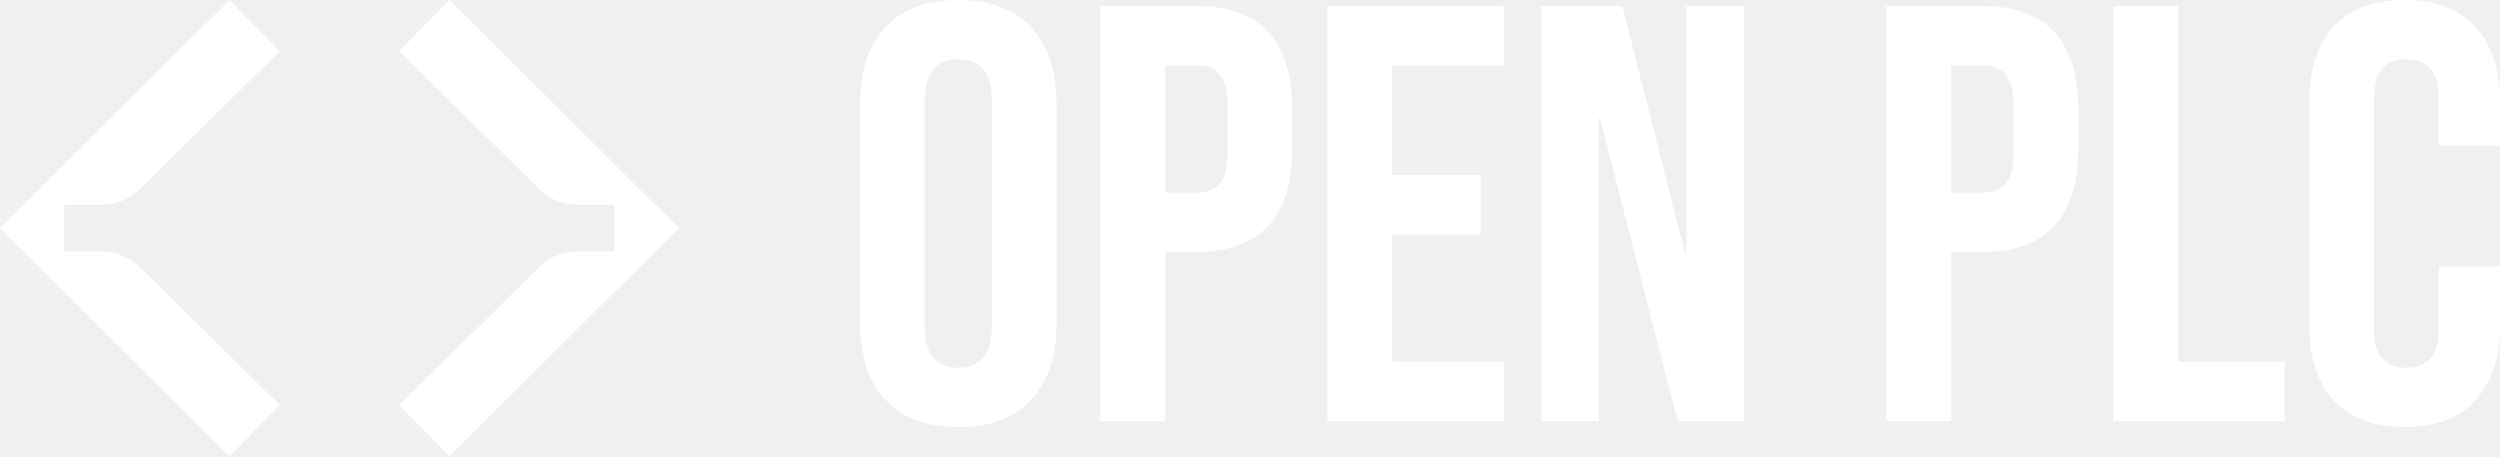
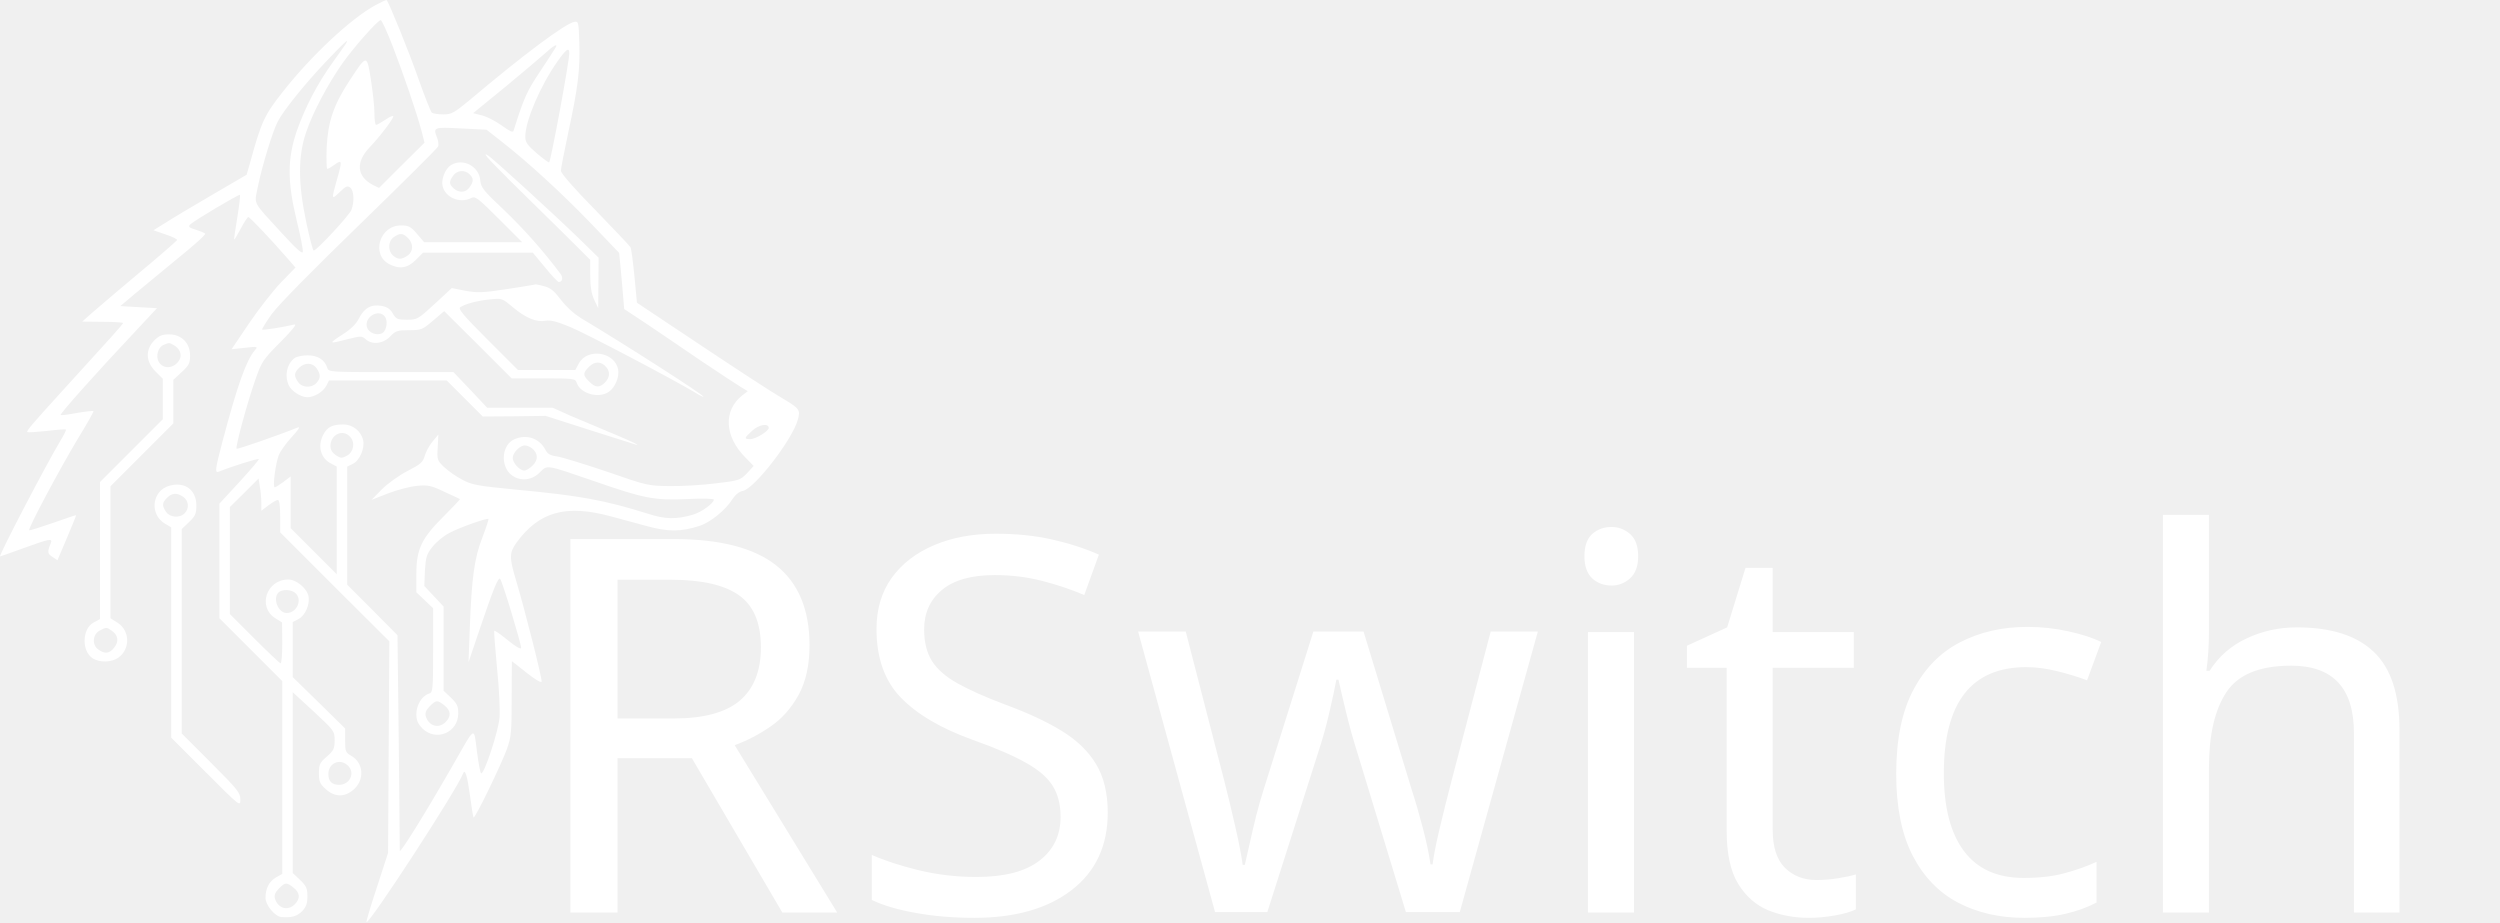
- <svg xmlns="http://www.w3.org/2000/svg" width="274" height="50" viewBox="0 0 274 50" fill="none">
-   <path d="M25.141 0L0 25L25.141 50L30.672 44.388L15.332 29.28C14.206 28.171 12.698 27.551 11.129 27.551H7.039V22.449H11.129C12.698 22.449 14.206 21.829 15.332 20.72L30.672 5.612L25.141 0Z" fill="white" />
-   <path d="M49.276 0L74.416 25L49.276 50L43.745 44.388L59.085 29.28C60.211 28.171 61.718 27.551 63.287 27.551H67.377V22.449H63.287C61.718 22.449 60.211 21.829 59.085 20.72L43.745 5.612L49.276 0Z" fill="white" />
-   <path d="M263.552 46.8C260.155 46.8 257.554 45.825 255.748 43.875C253.985 41.925 253.104 39.173 253.104 35.62V11.18C253.104 7.627 253.985 4.875 255.748 2.925C257.554 0.975 260.155 -0 263.552 -0C266.948 -0 269.528 0.975 271.291 2.925C273.097 4.875 274 7.627 274 11.18V15.99H267.292V10.725C267.292 7.908 266.11 6.5 263.745 6.5C261.381 6.5 260.198 7.908 260.198 10.725V36.14C260.198 38.913 261.381 40.3 263.745 40.3C266.11 40.3 267.292 38.913 267.292 36.14V29.185H274V35.62C274 39.173 273.097 41.925 271.291 43.875C269.528 45.825 266.948 46.8 263.552 46.8Z" fill="white" />
-   <path d="M231.637 0.65H238.732V39.65H250.405V46.15H231.637V0.65Z" fill="white" />
-   <path d="M206.759 0.65H217.207C220.733 0.65 223.377 1.603 225.14 3.51C226.903 5.417 227.784 8.212 227.784 11.895V16.38C227.784 20.063 226.903 22.858 225.14 24.765C223.377 26.672 220.733 27.625 217.207 27.625H213.854V46.15H206.759V0.65ZM217.207 21.125C218.368 21.125 219.228 20.8 219.787 20.15C220.389 19.5 220.69 18.395 220.69 16.835V11.44C220.69 9.88 220.389 8.775 219.787 8.125C219.228 7.475 218.368 7.15 217.207 7.15H213.854V21.125H217.207Z" fill="white" />
-   <path d="M168.907 0.65H177.807L184.708 27.885H184.837V0.65H191.157V46.15H183.869L175.356 12.935H175.227V46.15H168.907V0.65Z" fill="white" />
-   <path d="M145.477 0.65H164.826V7.15H152.572V19.175H162.31V25.675H152.572V39.65H164.826V46.15H145.477V0.65Z" fill="white" />
-   <path d="M120.599 0.65H131.047C134.573 0.65 137.217 1.603 138.98 3.51C140.743 5.417 141.624 8.212 141.624 11.895V16.38C141.624 20.063 140.743 22.858 138.98 24.765C137.217 26.672 134.573 27.625 131.047 27.625H127.694V46.15H120.599V0.65ZM131.047 21.125C132.208 21.125 133.068 20.8 133.627 20.15C134.229 19.5 134.53 18.395 134.53 16.835V11.44C134.53 9.88 134.229 8.775 133.627 8.125C133.068 7.475 132.208 7.15 131.047 7.15H127.694V21.125H131.047Z" fill="white" />
-   <path d="M105.031 46.8C101.548 46.8 98.883 45.803 97.034 43.81C95.185 41.817 94.26 39 94.26 35.36V11.44C94.26 7.8 95.185 4.983 97.034 2.99C98.883 0.997 101.548 0 105.031 0C108.514 0 111.179 0.997 113.028 2.99C114.877 4.983 115.802 7.8 115.802 11.44V35.36C115.802 39 114.877 41.817 113.028 43.81C111.179 45.803 108.514 46.8 105.031 46.8ZM105.031 40.3C107.482 40.3 108.707 38.805 108.707 35.815V10.985C108.707 7.995 107.482 6.5 105.031 6.5C102.58 6.5 101.355 7.995 101.355 10.985V35.815C101.355 38.805 102.58 40.3 105.031 40.3Z" fill="white" />
+ <svg xmlns="http://www.w3.org/2000/svg" width="673.491" height="248.409" viewBox="0 0 178.194 65.725">
+   <g fill="#fff">
+     <path d="M26.749.374c-1.747.956-4.554 3.584-6.555 6.123-1.36 1.717-1.568 2.18-2.375 5.122l-.24.836-2.508 1.463c-1.373.807-2.867 1.688-3.315 1.986l-.821.508.866.299c.478.15.85.343.82.403-.03.06-1.253 1.135-2.731 2.36a294.308 294.308 0 00-3.36 2.852l-.672.597 1.463.015c.792 0 1.449.045 1.449.09 0 .074-.926 1.105-4.331 4.838-2.12 2.33-2.568 2.852-2.494 2.927.03.045.657 0 1.389-.075.717-.09 1.329-.134 1.359-.104.045.03-.135.388-.373.776-1.001 1.658-4.45 8.273-4.316 8.273.03 0 .776-.269 1.687-.597 1.852-.672 2.076-.717 1.927-.344-.254.613-.24.747.12.971l.358.239.672-1.583c.373-.881.672-1.613.657-1.628-.015-.015-.762.24-1.658.553-.896.313-1.658.552-1.687.523-.105-.105 2.18-4.376 3.434-6.467.672-1.09 1.18-2 1.15-2.03-.03-.03-.567.03-1.18.134-.612.12-1.135.18-1.164.15-.075-.075 2.508-2.972 5.405-6.049l1.464-1.568-1.314-.074-1.3-.075.97-.821c.539-.448 1.928-1.598 3.077-2.539 1.165-.94 2.076-1.747 2-1.807-.06-.06-.357-.179-.685-.284-.478-.149-.538-.209-.374-.373.299-.284 3.465-2.165 3.54-2.105.03.044-.045.731-.18 1.553-.134.82-.24 1.538-.24 1.612.016.075.21-.254.464-.731.24-.463.493-.852.553-.852.104 0 1.568 1.539 2.867 3.032l.493.567-1.046 1.076c-.567.597-1.583 1.896-2.27 2.911l-1.24 1.837.957-.104c.91-.105.94-.09.702.179-.613.717-1.24 2.479-2.3 6.48-.538 2.047-.568 2.286-.254 2.166.836-.343 2.778-.955 2.837-.896.045.03-.582.762-1.374 1.628L15.639 35.9v8.168l2.24 2.24 2.24 2.24v13.739l-.448.254c-.493.284-.747.791-.747 1.463 0 .508.672 1.314 1.12 1.36.747.059 1.105-.046 1.479-.404.298-.314.388-.538.388-1.075 0-.568-.075-.732-.523-1.165l-.522-.493V49.34l1.493 1.374c1.463 1.359 1.493 1.403 1.493 2.06 0 .583-.075.732-.552 1.15-.508.433-.568.568-.568 1.195 0 .597.075.762.493 1.135.627.567 1.329.582 1.956.045.822-.687.747-1.912-.134-2.42-.418-.238-.448-.313-.448-1.104v-.852l-1.867-1.836-1.866-1.822v-3.927l.403-.21c.493-.254.836-1.06.717-1.642-.12-.568-.882-1.18-1.434-1.18-1.568 0-2.21 1.956-.926 2.762l.478.3.015 1.448c0 .806-.045 1.463-.12 1.463-.06 0-.896-.791-1.866-1.762l-1.747-1.747v-7.631l1.03-1.015 1.015-1.016.09.582c.06.314.105.822.105 1.15v.568l.507-.389c.284-.209.583-.388.672-.388.105 0 .165.433.165 1.165v1.15l3.882 3.883 3.898 3.882-.045 7.541-.045 7.542-.791 2.434c-.448 1.344-.777 2.464-.747 2.494.18.194 6.51-9.528 6.884-10.588.135-.373.299.134.493 1.568.105.821.224 1.538.254 1.568.104.104 1.956-3.733 2.374-4.868.314-.881.344-1.225.344-3.629 0-1.449.015-2.643.015-2.643.015 0 .478.373 1.045.821.627.493 1.045.747 1.075.627.045-.209-1.24-5.286-1.837-7.257-.477-1.583-.463-1.927.045-2.643 1.613-2.21 3.524-2.748 6.75-1.867.612.164 1.762.478 2.539.687 1.538.418 2.404.418 3.763-.015.776-.254 1.88-1.15 2.344-1.912.21-.313.478-.537.747-.582.836-.18 3.524-3.659 3.912-5.077.195-.717.135-.792-1.254-1.613-.597-.343-3.136-2.001-5.645-3.674l-4.57-3.046-.178-1.881c-.105-1.046-.224-1.987-.284-2.076-.06-.105-1.195-1.3-2.524-2.673-1.478-1.494-2.434-2.599-2.434-2.778 0-.164.239-1.374.523-2.718.687-3.165.85-4.48.79-6.376-.044-1.479-.06-1.568-.342-1.523-.642.104-3.644 2.344-7.482 5.585-1.105.91-1.284 1.015-1.867 1.015-.358 0-.731-.06-.82-.12-.076-.059-.51-1.15-.957-2.418-.657-1.882-2.09-5.421-2.27-5.615-.03-.015-.388.149-.806.373zm1.255 2.957c.776 2.016 1.672 4.629 2.045 6.018l.21.821-1.628 1.613-1.613 1.613-.433-.21c-1.165-.612-1.254-1.627-.224-2.702.717-.747 1.672-2.001 1.672-2.195 0-.075-.253.03-.552.238-.314.21-.612.374-.672.374-.075 0-.12-.374-.12-.836 0-.463-.12-1.539-.253-2.39-.284-1.822-.284-1.822-1.524.075-1.12 1.702-1.538 2.912-1.627 4.749-.03.85-.015 1.538.045 1.538s.298-.135.537-.314c.523-.373.538-.269.134 1.135-.388 1.374-.388 1.419.224.821.434-.418.553-.462.747-.298.254.209.299.985.075 1.583-.15.388-2.48 2.897-2.688 2.897-.06 0-.3-.926-.538-2.061-.582-2.778-.582-4.66 0-6.377.478-1.418 1.568-3.464 2.599-4.927.79-1.12 2.508-3.062 2.717-3.062.075 0 .463.851.867 1.897zm-3.345-.224c-.075.104-.478.702-.926 1.314a19.505 19.505 0 00-2.584 4.928c-.672 1.986-.672 3.599 0 6.376.27 1.09.463 2.09.433 2.225-.03.18-.463-.209-1.463-1.299-2.21-2.419-2.001-2-1.717-3.45.283-1.373 1.03-3.837 1.388-4.524.404-.792 1.897-2.643 3.39-4.226 1.36-1.434 1.732-1.777 1.479-1.344zm14.933.298c-.06.105-.553.881-1.105 1.703-.926 1.389-1.135 1.837-1.882 4.211-.045.15-.284.03-.821-.358-.433-.314-1.06-.643-1.42-.732l-.641-.164 2.27-1.852c1.24-1.03 2.538-2.12 2.867-2.42.597-.552.94-.731.732-.388zm.985.374c0 .627-1.3 7.616-1.433 7.795-.03.03-.418-.254-.881-.642-.687-.598-.822-.792-.822-1.195 0-1.12 1.076-3.629 2.285-5.346.627-.896.85-1.045.85-.612zm-4.853 6.287c1.792 1.388 4.36 3.733 6.42 5.883l1.987 2.076.09.926c.045.508.134 1.404.18 2l.089 1.076 1.672 1.105c.91.627 2.658 1.792 3.868 2.628 1.225.822 2.45 1.628 2.748 1.807l.522.314-.373.284c-1.39 1.09-1.3 2.941.21 4.45l.582.597-.478.523c-.478.493-.568.522-2.21.717-.941.119-2.42.209-3.286.194-1.538-.015-1.627-.03-4.45-1.016-1.598-.537-3.196-1.03-3.554-1.09-.538-.075-.717-.18-.881-.508-.433-.806-1.344-1.105-2.21-.716-.836.373-1 1.732-.314 2.434.598.582 1.523.552 2.136-.075.567-.553.373-.582 3.897.627 3.57 1.24 4.27 1.374 6.616 1.27 1.105-.06 1.896-.03 1.896.044 0 .254-.896.896-1.463 1.06-1.21.359-2.001.344-3.24-.06-3.107-.97-4.794-1.283-9.394-1.716-2.792-.27-3.166-.344-3.852-.717a6.675 6.675 0 01-1.285-.896c-.478-.463-.507-.523-.448-1.39l.045-.925-.418.508c-.224.269-.478.732-.553 1.015-.12.448-.298.598-1.224 1.075-.612.314-1.42.896-1.837 1.315l-.732.746 1.18-.463c.657-.254 1.583-.492 2.06-.537.777-.075 1-.03 1.942.418.598.269 1.09.508 1.12.522.03.015-.478.553-1.135 1.21-1.598 1.583-1.97 2.36-1.97 4.107v1.329l.596.567.598.568v3.001c0 2.853-.015 3.002-.3 3.091-.492.15-.895.807-.895 1.449 0 .448.105.687.433 1.03.97.956 2.554.299 2.554-1.075 0-.523-.09-.702-.523-1.12l-.523-.493v-6.003l-.687-.732-.686-.731.044-1.105c.06-.956.12-1.165.538-1.688.254-.328.79-.776 1.195-.985.716-.389 2.717-1.09 2.792-1 .03.029-.164.626-.433 1.328-.567 1.449-.762 2.838-.896 6.496l-.09 2.39.732-2.166c1.046-3.091 1.389-3.927 1.523-3.778.15.15 1.494 4.6 1.494 4.913 0 .134-.36-.06-.926-.523-.508-.418-.956-.731-.986-.687-.03.03.06 1.225.194 2.644.15 1.418.224 3.016.18 3.554-.09 1-1.105 4.077-1.315 3.957-.06-.045-.194-.747-.298-1.583-.224-1.777-.09-1.837-1.658.911-2.03 3.54-3.867 6.496-3.838 6.182 0-.074-.03-3.554-.074-7.75l-.09-7.6-1.792-1.808-1.792-1.792v-8.422l.403-.194c.493-.24.866-1.135.732-1.688a1.455 1.455 0 00-1.434-1.12c-.776 0-1.134.194-1.418.747-.403.791-.18 1.658.552 2.03l.418.225v7.676l-1.642-1.643-1.643-1.643v-3.688l-.508.388c-.283.209-.567.388-.627.388-.164 0 .06-1.732.299-2.314.12-.284.538-.867.94-1.3.434-.463.598-.716.419-.657-1.523.613-4.316 1.568-4.376 1.524-.104-.105.777-3.346 1.344-4.943.448-1.27.538-1.419 1.777-2.658.882-.896 1.21-1.3.986-1.255-.747.18-2.225.418-2.285.359-.03-.03.27-.523.672-1.09.463-.643 2.793-3.017 6.272-6.392 3.047-2.957 5.57-5.466 5.6-5.57.045-.105.015-.373-.06-.582-.313-.792-.298-.807 1.688-.702l1.822.09zm19.07 20.413c.045.224-.926.822-1.314.822-.463 0-.448-.075.134-.598.463-.433 1.135-.552 1.18-.224zm-29.837.657c.374.404.254 1.076-.224 1.344-.358.194-.433.194-.791-.03-.254-.179-.388-.388-.388-.657 0-.82.88-1.24 1.403-.657zm12.947.807c.448.343.478.821.075 1.224-.21.21-.478.374-.612.374-.314 0-.822-.538-.822-.896 0-.374.508-.896.867-.896.134 0 .358.09.492.194zm-16.83 10.348c.493.478.075 1.404-.642 1.404-.597 0-1.015-1.03-.582-1.463.254-.254.956-.224 1.225.06zm10.603 7.99c.463.358.493.776.09 1.18-.508.507-1.195.298-1.42-.404-.06-.254.016-.433.285-.717.448-.448.537-.463 1.045-.06zm-6.9 4.27c.568.508.18 1.39-.611 1.39-.508 0-.762-.254-.762-.762 0-.777.807-1.15 1.374-.627zm-3.852 8.722c.463.358.493.776.09 1.18-.508.507-1.195.298-1.42-.404-.06-.254.016-.433.285-.717.448-.448.538-.463 1.045-.06z" />
+     <path d="M34.753 11.23c.12.15.867.911 1.643 1.688.777.761 2.374 2.344 3.554 3.494l2.12 2.106v1.12c0 .791.09 1.314.284 1.732l.284.597.015-1.807.015-1.792-1.374-1.344c-2.06-1.986-6.212-5.779-6.51-5.943-.225-.134-.24-.12-.03.15zm-2.583.523c-.418.239-.732 1-.627 1.493.179.837 1.254 1.285 2.046.867.283-.15.477 0 1.97 1.493l1.658 1.657h-6.988l-.508-.597c-.448-.523-.597-.597-1.15-.597-1.523 0-2.135 2.09-.821 2.762.717.374 1.299.284 1.88-.298l.524-.523h7.825l.866 1.045c.463.568.91 1.046.986 1.046.254 0 .328-.314.12-.583a37.183 37.183 0 00-4.018-4.54c-1.478-1.388-1.657-1.612-1.702-2.135-.09-.985-1.21-1.583-2.061-1.09zm1.3.672c.298.284.298.508 0 .926-.27.388-.748.418-1.136.075-.328-.3-.343-.478-.03-.911a.757.757 0 011.165-.09zm-4.391 4.54c.403.403.388.97-.03 1.254-.433.299-.702.299-1.045-.015-.374-.343-.344-1.015.06-1.299.447-.314.656-.299 1.015.06zm8.81 3.36c-.12.03-1.015.164-1.97.313-1.48.224-1.897.24-2.734.09l-.985-.194-1.225 1.135c-1.18 1.09-1.24 1.12-1.97 1.12-.673 0-.777-.045-1.001-.433-.18-.329-.404-.478-.807-.553-.732-.134-1.24.15-1.613.896-.194.388-.567.762-1.18 1.15-1.015.657-1 .687.374.328.94-.238 1.015-.238 1.284 0 .448.419 1.255.329 1.747-.194.389-.403.523-.448 1.344-.448.867 0 .956-.03 1.718-.687l.79-.672 2.405 2.39 2.405 2.404h2.27c2.12 0 2.27.015 2.359.299.254.791 1.568 1.164 2.3.657.448-.314.76-1.06.657-1.598-.24-1.255-2.21-1.553-2.808-.403l-.24.448h-4.09l-2.166-2.166c-1.747-1.747-2.12-2.195-1.94-2.314.372-.24 1.209-.463 2.12-.553.836-.09.866-.074 1.597.538.94.791 1.703 1.105 2.345.985.373-.06.806.045 1.777.448 1.12.463 7.258 3.689 8.93 4.69.299.194.553.313.553.268 0-.134-5.63-3.748-8.736-5.6a5.575 5.575 0 01-1.42-1.299c-.447-.597-.731-.851-1.15-.956a4.932 4.932 0 00-.641-.149c-.045.015-.18.045-.3.06zM27.42 22.55c.24.283.15.985-.15 1.18-.387.238-1.015 0-1.12-.434-.178-.701.822-1.299 1.27-.746zm15.814 3.643c.27.344.224.732-.12 1.076-.387.388-.686.373-1.12-.075-.462-.448-.462-.597 0-1.06.404-.403.882-.389 1.24.06zm-22.236-.672c-.552.419-.73 1.255-.417 1.942.194.418.866.851 1.329.851.478 0 1.105-.373 1.344-.806l.194-.389h8.392l1.285 1.285 1.284 1.284 2.24-.015 2.24-.03 3.076.986c1.688.537 3.196 1.015 3.345 1.06.463.12-.567-.344-1.971-.926a200.62 200.62 0 01-2.658-1.12l-1.3-.582h-4.658l-1.194-1.27-1.21-1.269h-4.45c-4.345 0-4.45 0-4.54-.299-.18-.582-.686-.896-1.403-.896-.374 0-.792.09-.926.194zm1.569.732c.299.433.299.702-.015 1.046-.343.373-1.015.343-1.3-.06-.313-.448-.298-.657.06-1.016.404-.403.97-.388 1.255.03zm-11.573-1.986c-.642.657-.613 1.508.09 2.21l.522.523v2.882l-2.24 2.24-2.24 2.24v9.766l-.448.24c-.821.432-.881 2.03-.075 2.553.508.328 1.374.298 1.852-.06.836-.612.806-1.897-.06-2.464l-.522-.329v-9.407l2.24-2.24 2.24-2.24v-3.106l.597-.553c.523-.478.597-.642.597-1.18 0-.896-.612-1.508-1.493-1.508-.493 0-.717.09-1.06.433zm1.359.314c.448.239.642.687.448 1.045-.344.657-1.18.732-1.494.15-.224-.404-.03-1.046.359-1.195.418-.165.373-.165.687 0zM7.978 44.964c.448.314.508.762.164 1.195-.343.433-.657.478-1.134.135-.478-.329-.404-1.106.119-1.36.463-.238.463-.238.85.03z" />
+     <path d="M12.099 34.616c-1.27.328-1.478 2.046-.328 2.718l.433.253V52.58l2.464 2.464c2.45 2.45 2.464 2.464 2.464 1.942 0-.478-.194-.717-2.09-2.614l-2.091-2.09V37.707l.523-.493c.448-.433.522-.597.522-1.18 0-1.105-.806-1.717-1.896-1.418zm.97.806a.757.757 0 01.09 1.165c-.342.358-1.044.299-1.313-.09-.314-.448-.3-.657.06-1.015.358-.358.716-.373 1.164-.06z" />
+     <text style="-inkscape-font-specification:'Noto Serif CJK TC Bold';text-align:start" x="37.209" y="167.005" font-weight="700" font-size="50.8" font-family="'Noto Serif CJK TC'" stroke-width=".265" transform="translate(9.727 -57.551) scale(.73408)">
+       <tspan style="-inkscape-font-specification:'ADLaM Display'" x="37.209" y="167.005" font-weight="400" font-family="'ADLaM Display'">RSwitch</tspan>
+     </text>
+   </g>
</svg>
